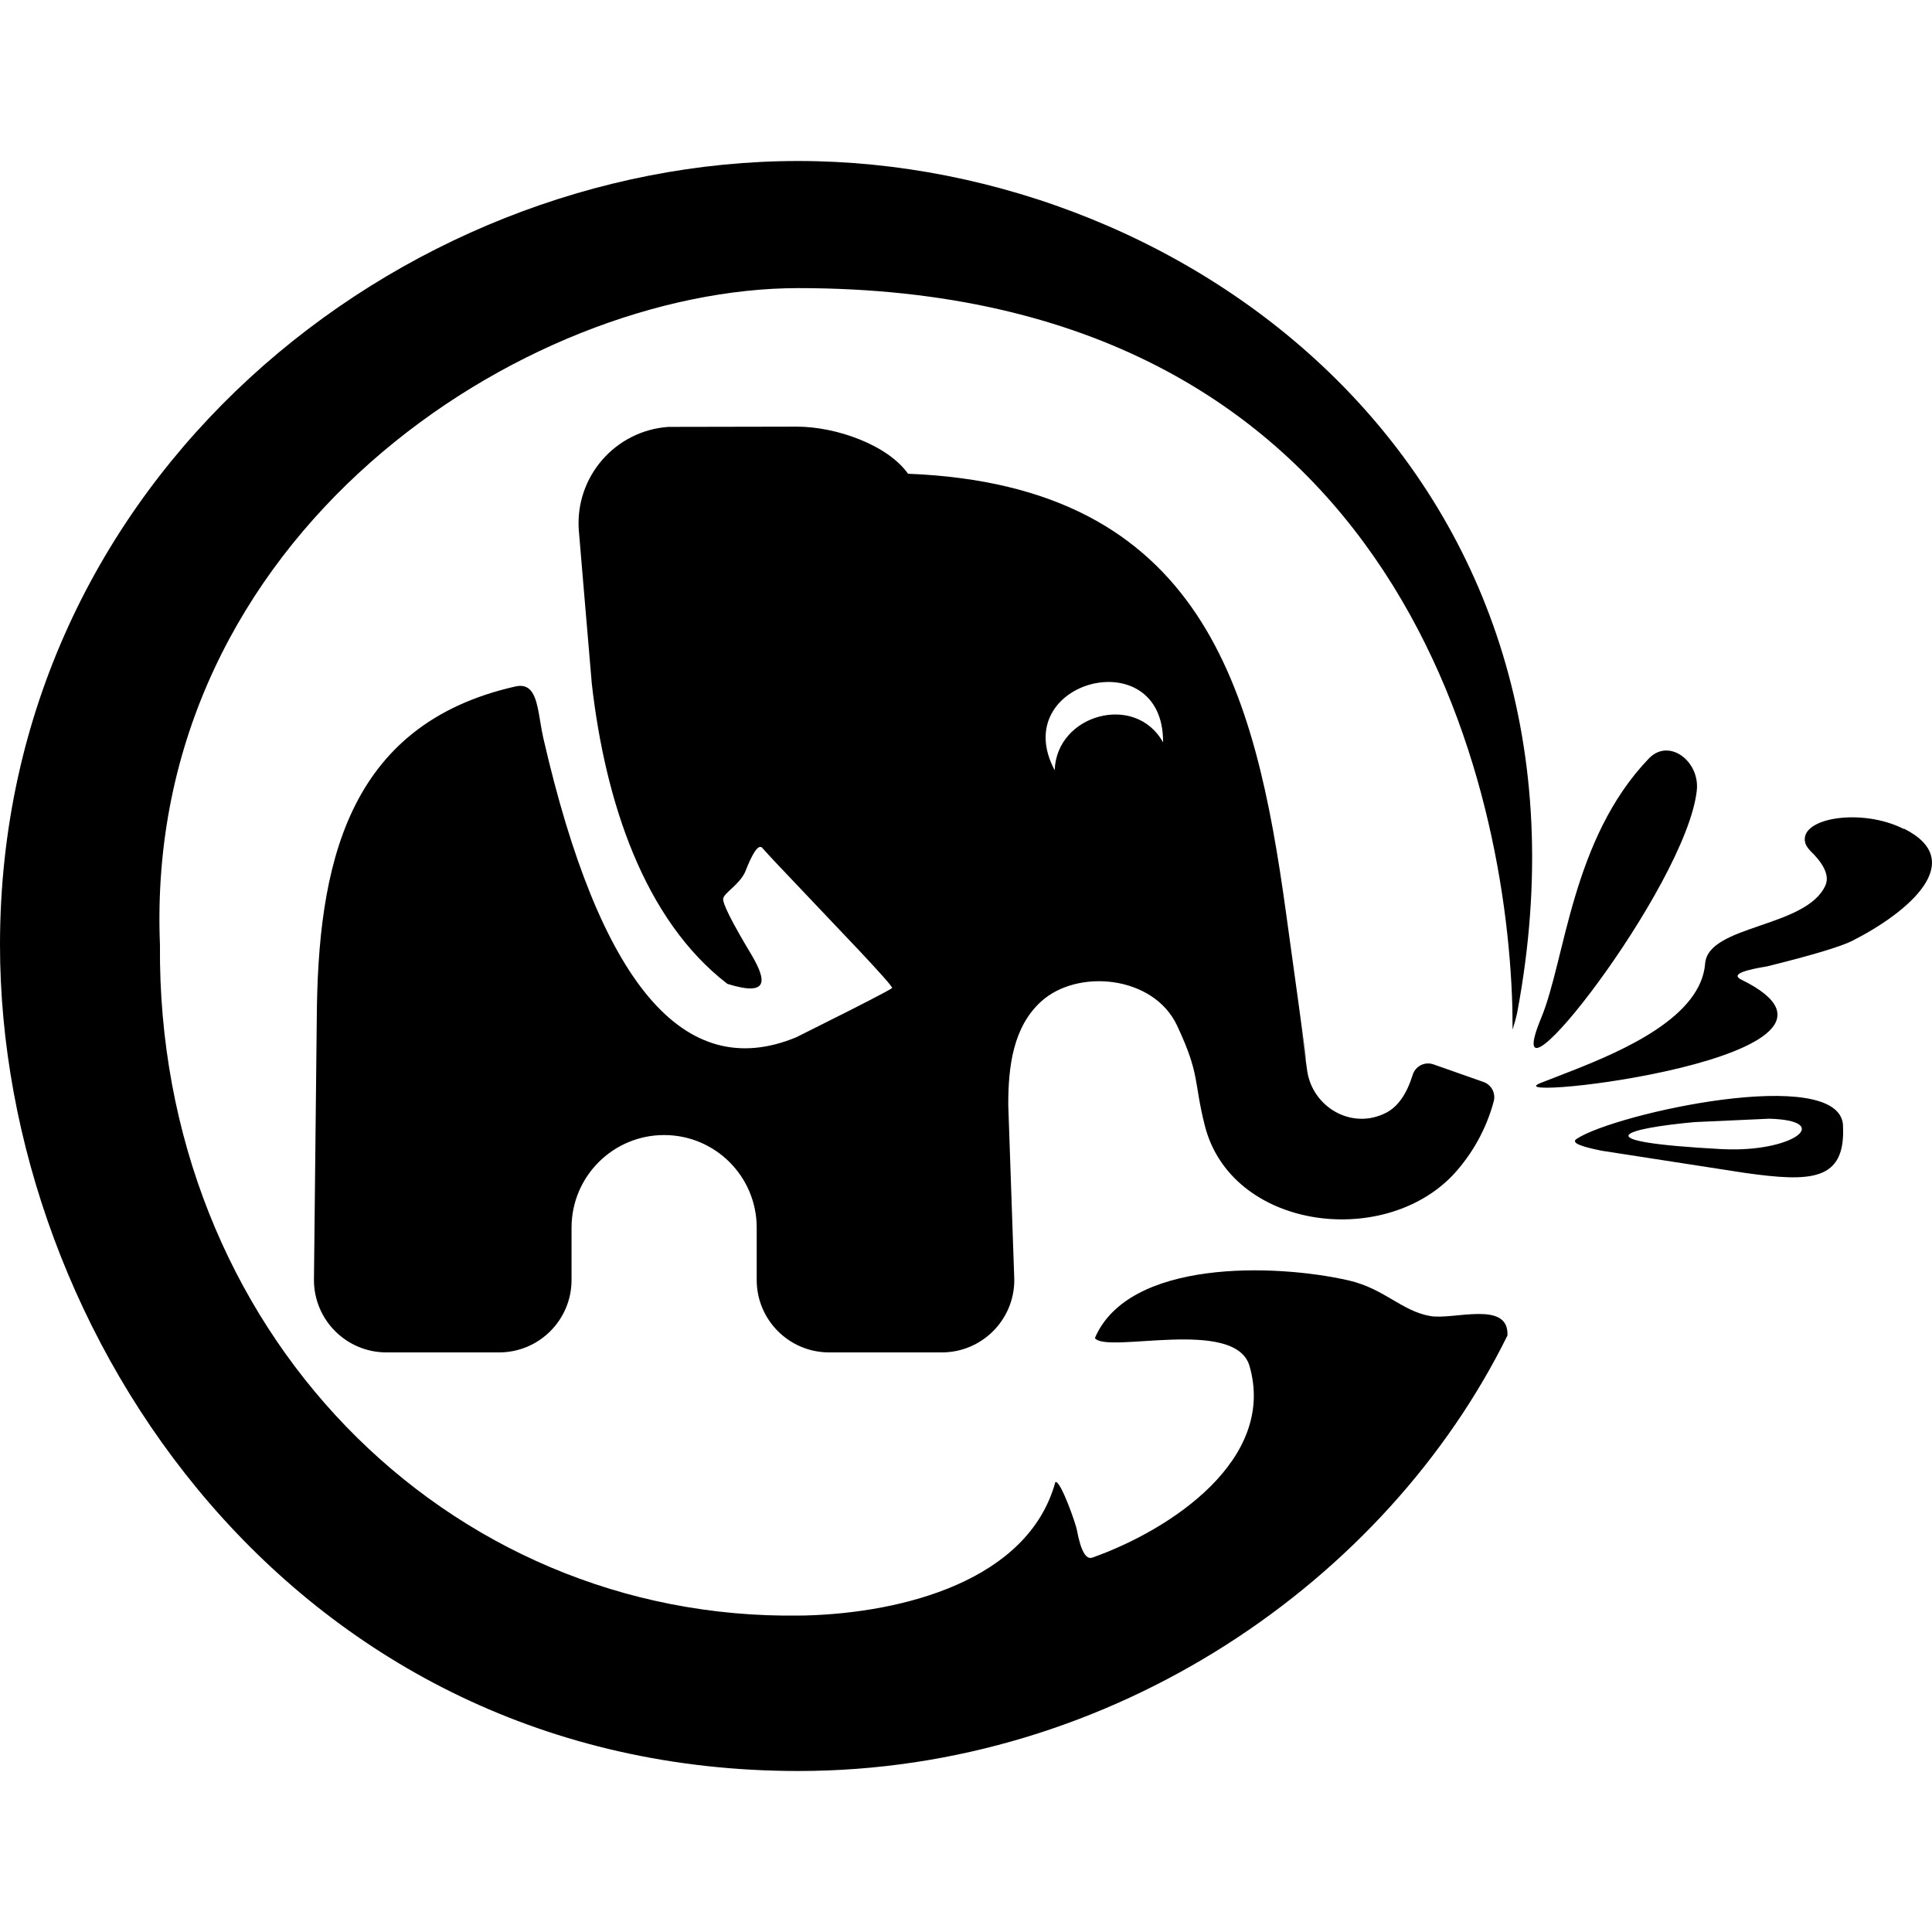
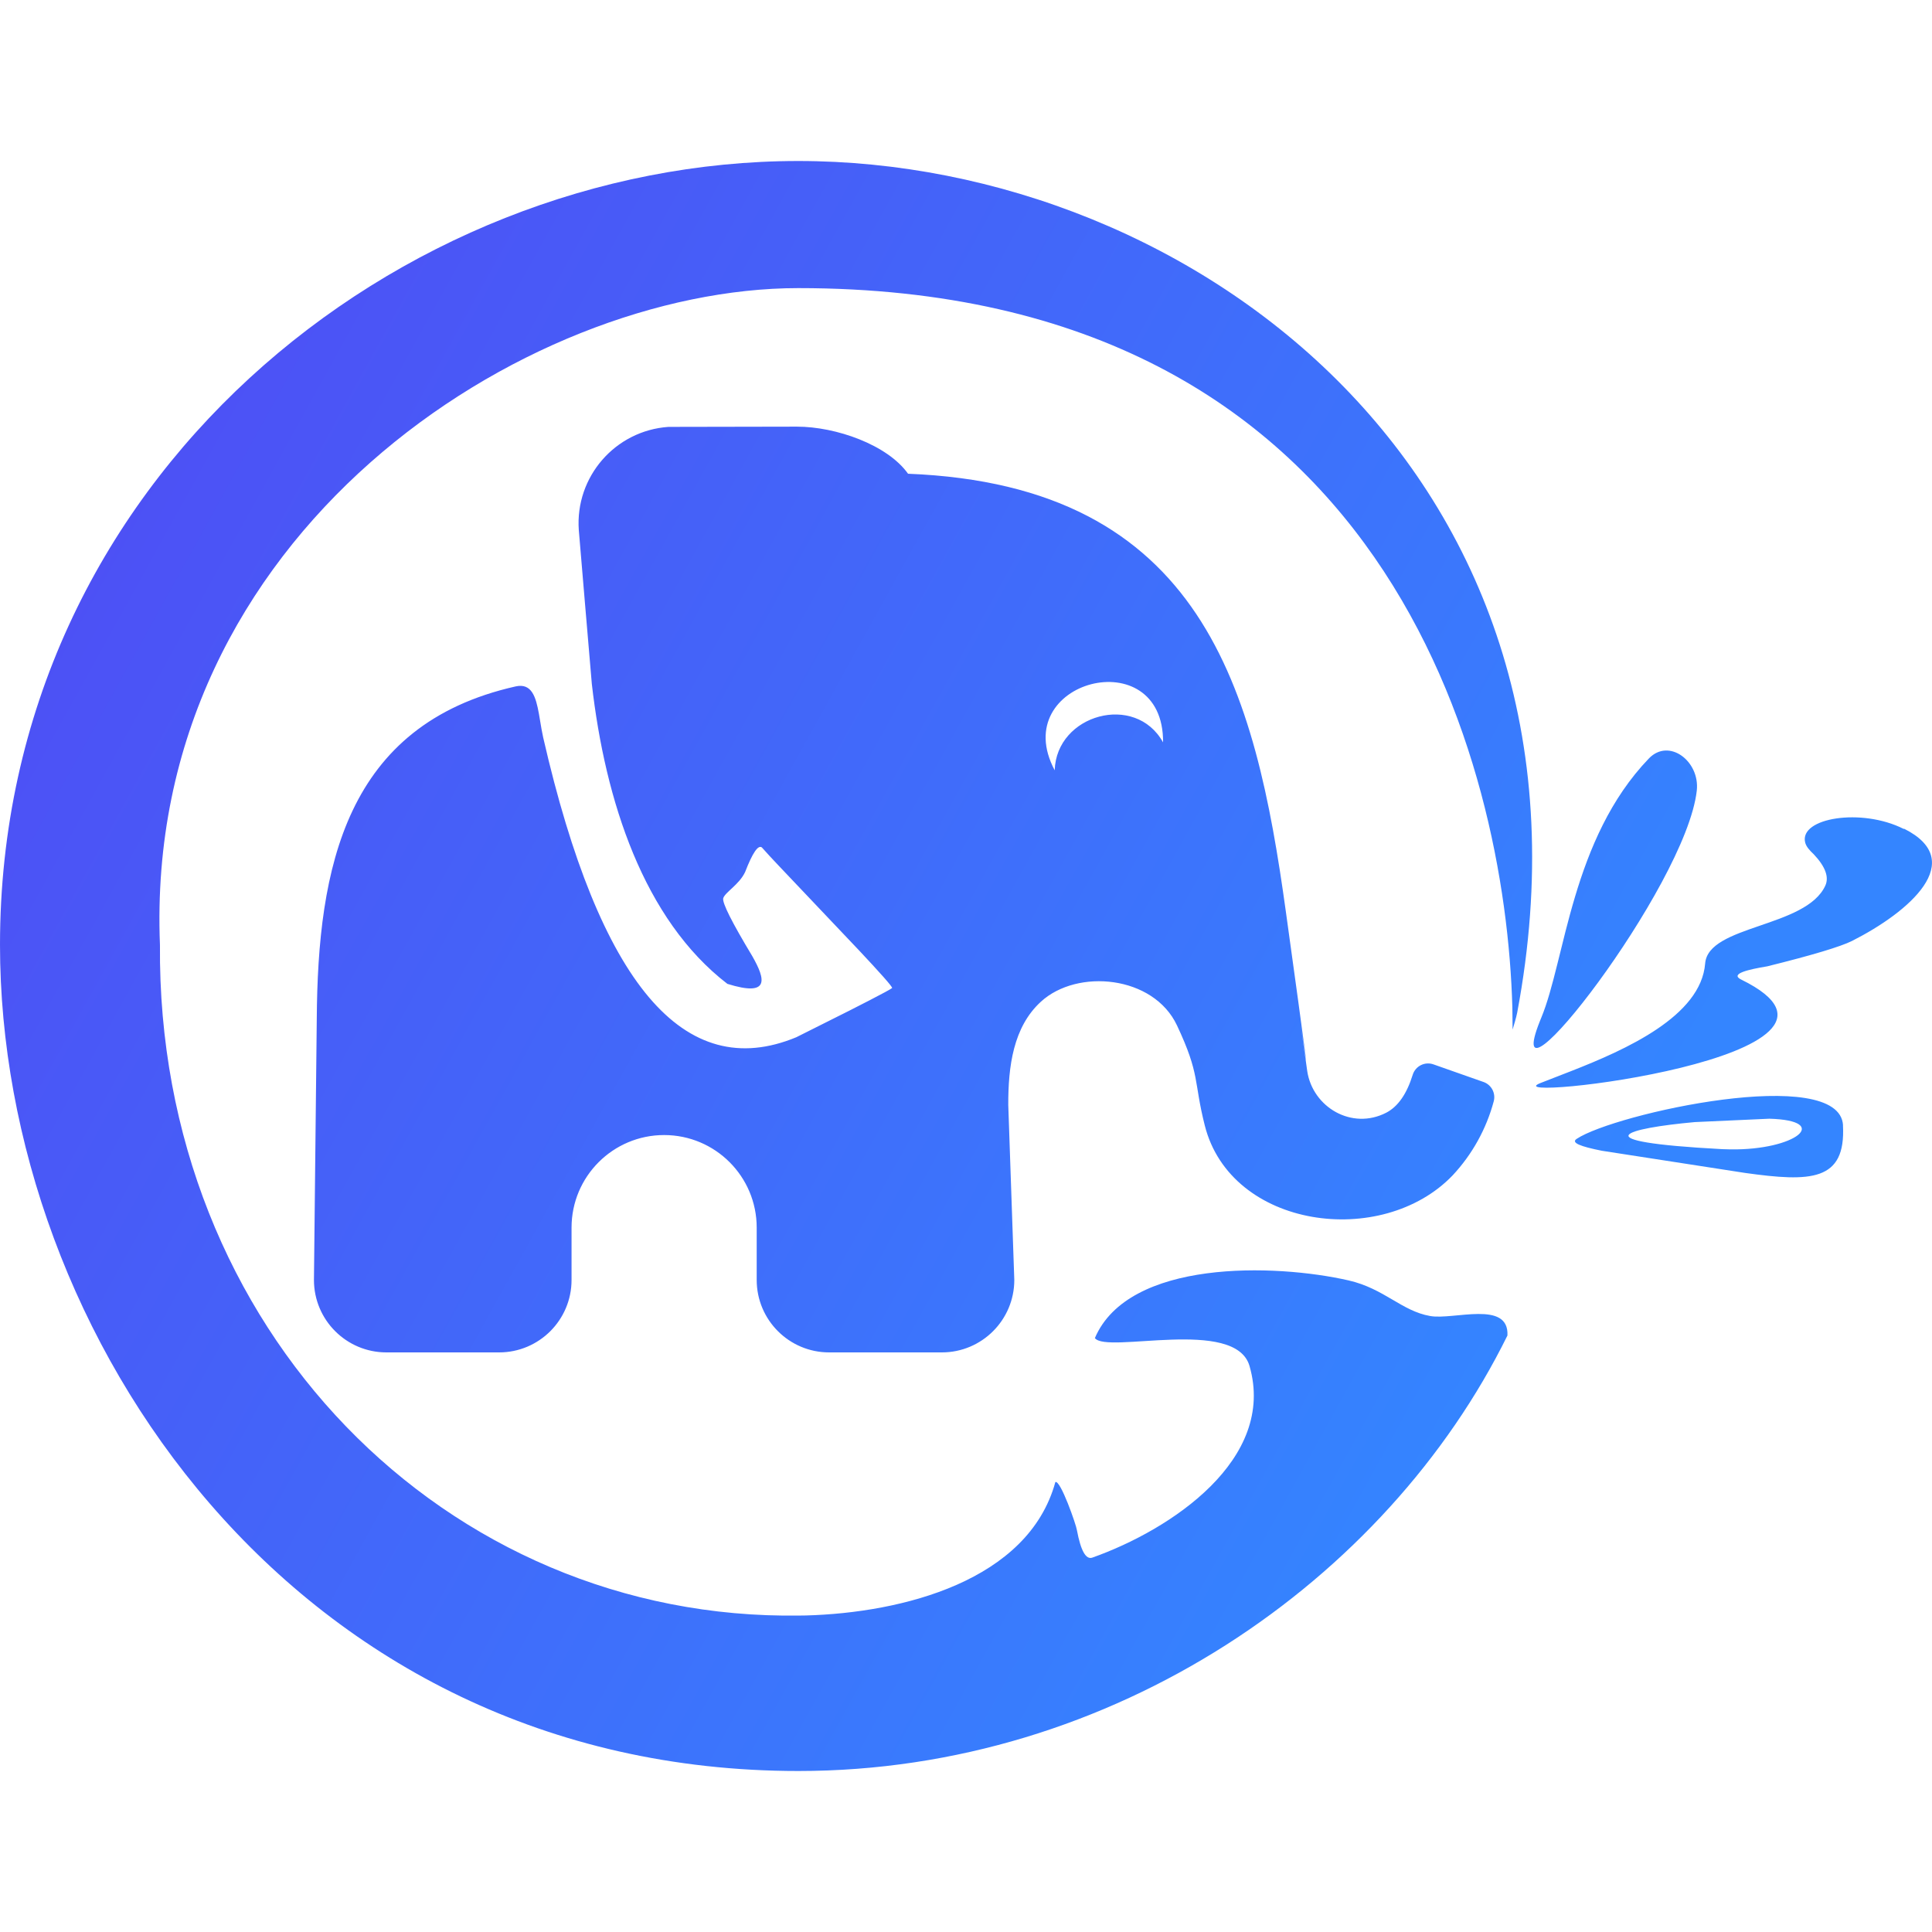
- <svg xmlns="http://www.w3.org/2000/svg" fill="currentColor" fill-rule="evenodd" height="15" viewBox="0 0 24 24" width="15" style="flex: 0 0 auto; line-height: 1; margin-left: 2px;">
-   <path d="M9.917 2c4.906 0 10.178 3.947 8.93 10.58-.014.07-.037.14-.057.21l-.003-.277c-.083-3-1.534-8.934-8.87-8.934-3.393 0-8.137 3.054-7.93 8.158-.04 4.778 3.555 8.4 7.95 8.332l.073-.001c1.2-.033 2.763-.429 3.1-1.657.063-.031.26.534.268.598.048.256.112.369.192.34.981-.348 2.286-1.222 1.952-2.38-.176-.61-1.775-.147-1.921-.347.418-.979 2.234-.926 3.153-.716.443.102.657.38 1.012.442.29.052.981-.2.96.242C17.226 19.632 13.833 22 9.918 22 3.654 22 0 16.574 0 11.737 0 5.947 4.959 2 9.917 2zM9.9 5.3c.484 0 1.125.225 1.38.585 3.669.145 4.313 2.686 4.694 5.444.255 1.838.315 2.3.182 1.387l.083.59c.068.448.554.737.982.516.144-.075.254-.231.328-.47a.2.2 0 01.258-.13l.625.22a.2.2 0 01.124.238 2.172 2.172 0 01-.51.92c-.878.917-2.757.664-3.08-.62-.14-.554-.055-.626-.345-1.242-.292-.621-1.238-.709-1.69-.295-.345.315-.407.805-.406 1.282L12.6 15.9a.9.9 0 01-.9.9h-1.4a.9.9 0 01-.9-.9v-.65a1.15 1.15 0 10-2.3 0v.65a.9.9 0 01-.9.9H4.8a.9.9 0 01-.9-.9l.035-3.239c.012-1.884.356-3.658 2.47-4.134.2-.045.252.13.29.342.025.154.043.252.053.294.701 3.058 1.75 4.299 3.144 3.722l.66-.331.254-.13c.158-.082.25-.131.276-.15.012-.01-.165-.206-.407-.464l-1.012-1.067a8.925 8.925 0 01-.199-.216c-.047-.034-.116.068-.208.306-.074.157-.251.252-.272.326-.013.058.108.298.362.72.164.288.22.508-.31.343-1.04-.8-1.518-2.273-1.684-3.725-.004-.035-.162-1.913-.162-1.913a1.2 1.2 0 011.113-1.281L9.9 5.3zm12.994 8.68c.037.697-.403.704-1.213.591l-1.783-.276c-.265-.053-.385-.099-.313-.147.47-.315 3.268-.93 3.31-.168zm-.915-.083l-.926.042c-.85.077-1.452.24.338.336l.103.003c.815.012 1.264-.359.485-.381zm1.667-3.601h.01c.79.398.067 1.03-.65 1.393-.14.07-.491.176-1.052.315-.241.04-.457.092-.333.16l.01.005c1.952.958-3.123 1.534-2.495 1.285l.38-.148c.68-.266 1.614-.682 1.666-1.337.038-.48 1.253-.442 1.493-.968.048-.106 0-.236-.144-.389-.05-.047-.094-.094-.107-.148-.073-.305.7-.431 1.222-.168zm-2.568-.474c-.135 1.198-2.479 4.192-1.949 2.863l.017-.042c.298-.717.376-2.221 1.337-3.221.25-.26.636.035.595.4zm-7.976-.253c.02-.694 1.002-.968 1.346-.347.01-1.274-1.941-.768-1.346.347z" />
+ <svg xmlns="http://www.w3.org/2000/svg" height="1em" style="flex:none;line-height:1" viewBox="0 0 24 24" width="1em">
+   <defs>
+     <linearGradient id="lobe-icons-chatglm-fill" x1="-18.756%" x2="70.894%" y1="49.371%" y2="90.944%">
+       <stop offset="0%" stop-color="#504AF4" />
+       <stop offset="100%" stop-color="#3485FF" />
+     </linearGradient>
+   </defs>
+   <path d="M9.917 2c4.906 0 10.178 3.947 8.93 10.58-.014.07-.037.14-.057.21l-.003-.277c-.083-3-1.534-8.934-8.87-8.934-3.393 0-8.137 3.054-7.93 8.158-.04 4.778 3.555 8.4 7.95 8.332l.073-.001c1.2-.033 2.763-.429 3.1-1.657.063-.031.26.534.268.598.048.256.112.369.192.34.981-.348 2.286-1.222 1.952-2.38-.176-.61-1.775-.147-1.921-.347.418-.979 2.234-.926 3.153-.716.443.102.657.38 1.012.442.29.052.981-.2.96.242-1.5 3.042-4.893 5.41-8.808 5.41C3.654 22 0 16.574 0 11.737 0 5.947 4.959 2 9.917 2zM9.9 5.3c.484 0 1.125.225 1.38.585 3.669.145 4.313 2.686 4.694 5.444.255 1.838.315 2.3.182 1.387l.083.59c.068.448.554.737.982.516.144-.075.254-.231.328-.47a.2.2 0 01.258-.13l.625.22a.2.2 0 01.124.238 2.172 2.172 0 01-.51.92c-.878.917-2.757.664-3.08-.62-.14-.554-.055-.626-.345-1.242-.292-.621-1.238-.709-1.69-.295-.345.315-.407.805-.406 1.282L12.6 15.9a.9.9 0 01-.9.9h-1.4a.9.9 0 01-.9-.9v-.65a1.15 1.15 0 10-2.3 0v.65a.9.9 0 01-.9.9H4.8a.9.9 0 01-.9-.9l.035-3.239c.012-1.884.356-3.658 2.47-4.134.2-.045.252.13.29.342.025.154.043.252.053.294.701 3.058 1.75 4.299 3.144 3.722l.66-.331.254-.13c.158-.082.25-.131.276-.15.012-.01-.165-.206-.407-.464l-1.012-1.067a8.925 8.925 0 01-.199-.216c-.047-.034-.116.068-.208.306-.074.157-.251.252-.272.326-.013.058.108.298.362.72.164.288.22.508-.31.343-1.04-.8-1.518-2.273-1.684-3.725-.004-.035-.162-1.913-.162-1.913a1.2 1.2 0 011.113-1.281L9.9 5.3zm12.994 8.68c.037.697-.403.704-1.213.591l-1.783-.276c-.265-.053-.385-.099-.313-.147.47-.315 3.268-.93 3.31-.168zm-.915-.083l-.926.042c-.85.077-1.452.24.338.336l.103.003c.815.012 1.264-.359.485-.381zm1.667-3.601h.01c.79.398.067 1.03-.65 1.393-.14.07-.491.176-1.052.315-.241.04-.457.092-.333.16l.01.005c1.952.958-3.123 1.534-2.495 1.285l.38-.148c.68-.266 1.614-.682 1.666-1.337.038-.48 1.253-.442 1.493-.968.048-.106 0-.236-.144-.389-.05-.047-.094-.094-.107-.148-.073-.305.7-.431 1.222-.168zm-2.568-.474c-.135 1.198-2.479 4.192-1.949 2.863l.017-.042c.298-.717.376-2.221 1.337-3.221.25-.26.636.035.595.4zm-7.976-.253c.02-.694 1.002-.968 1.346-.347.01-1.274-1.941-.768-1.346.347z" fill="url(#lobe-icons-chatglm-fill)" fill-rule="evenodd" />
</svg>
